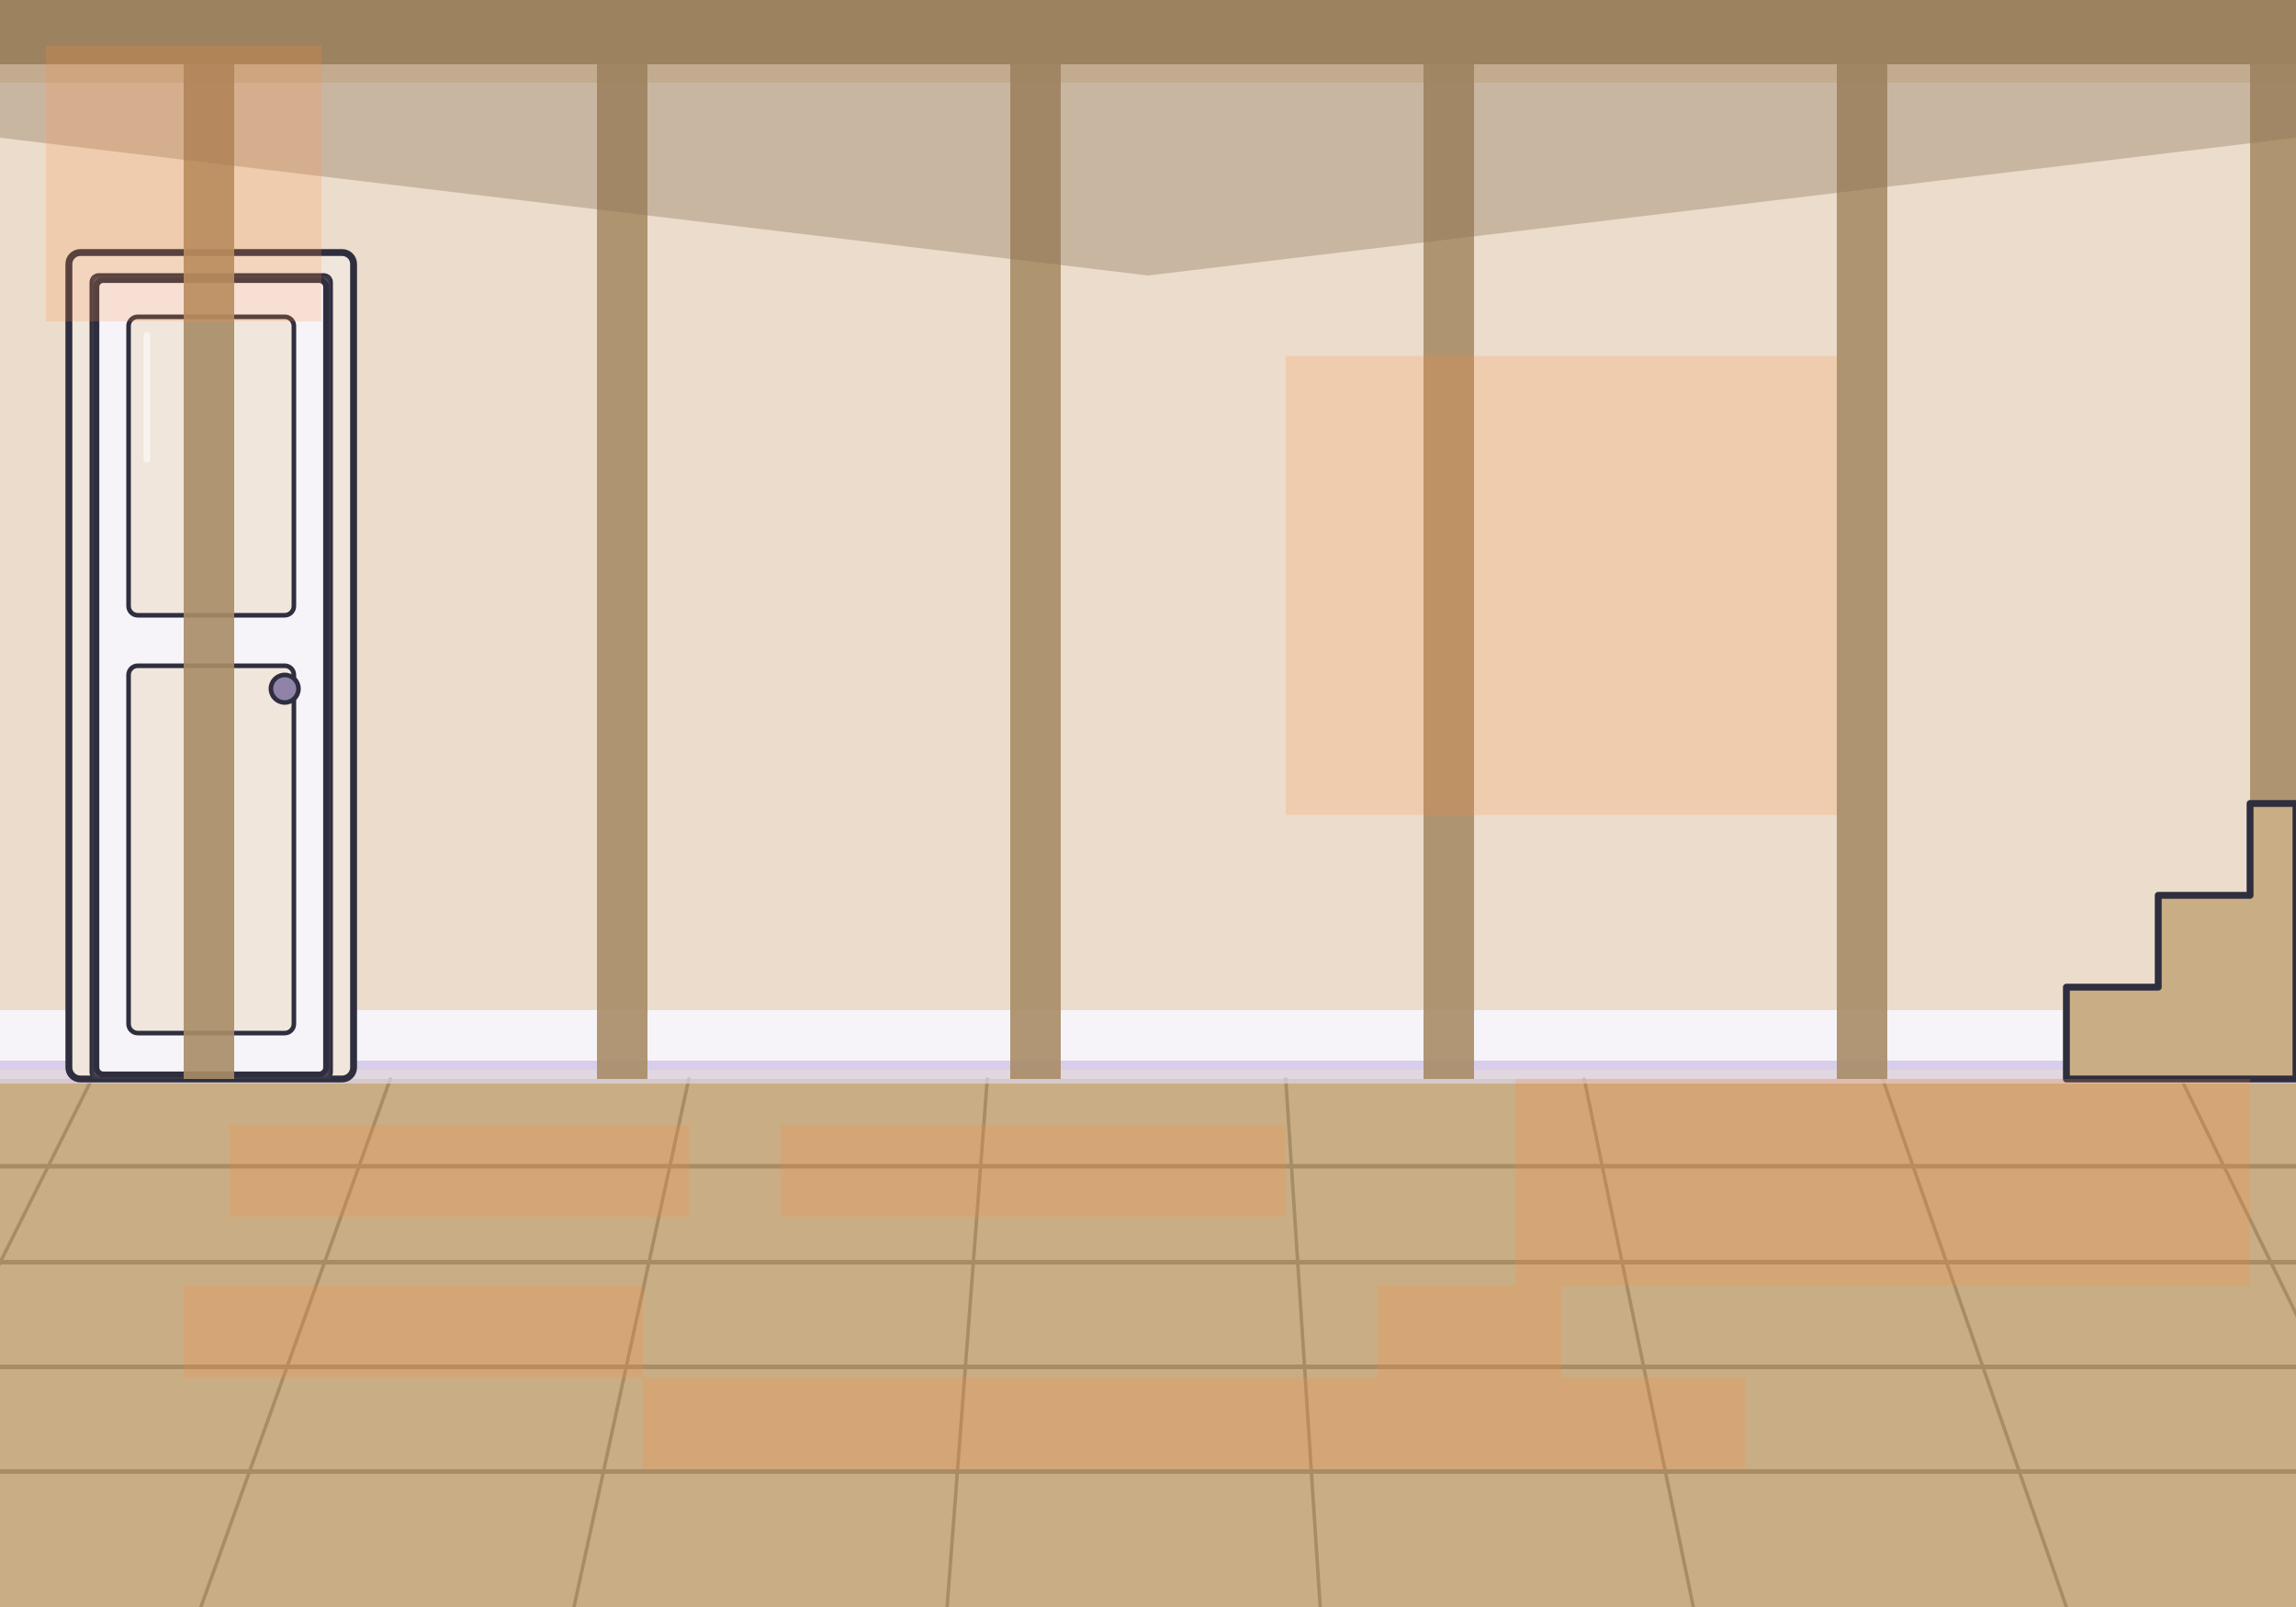
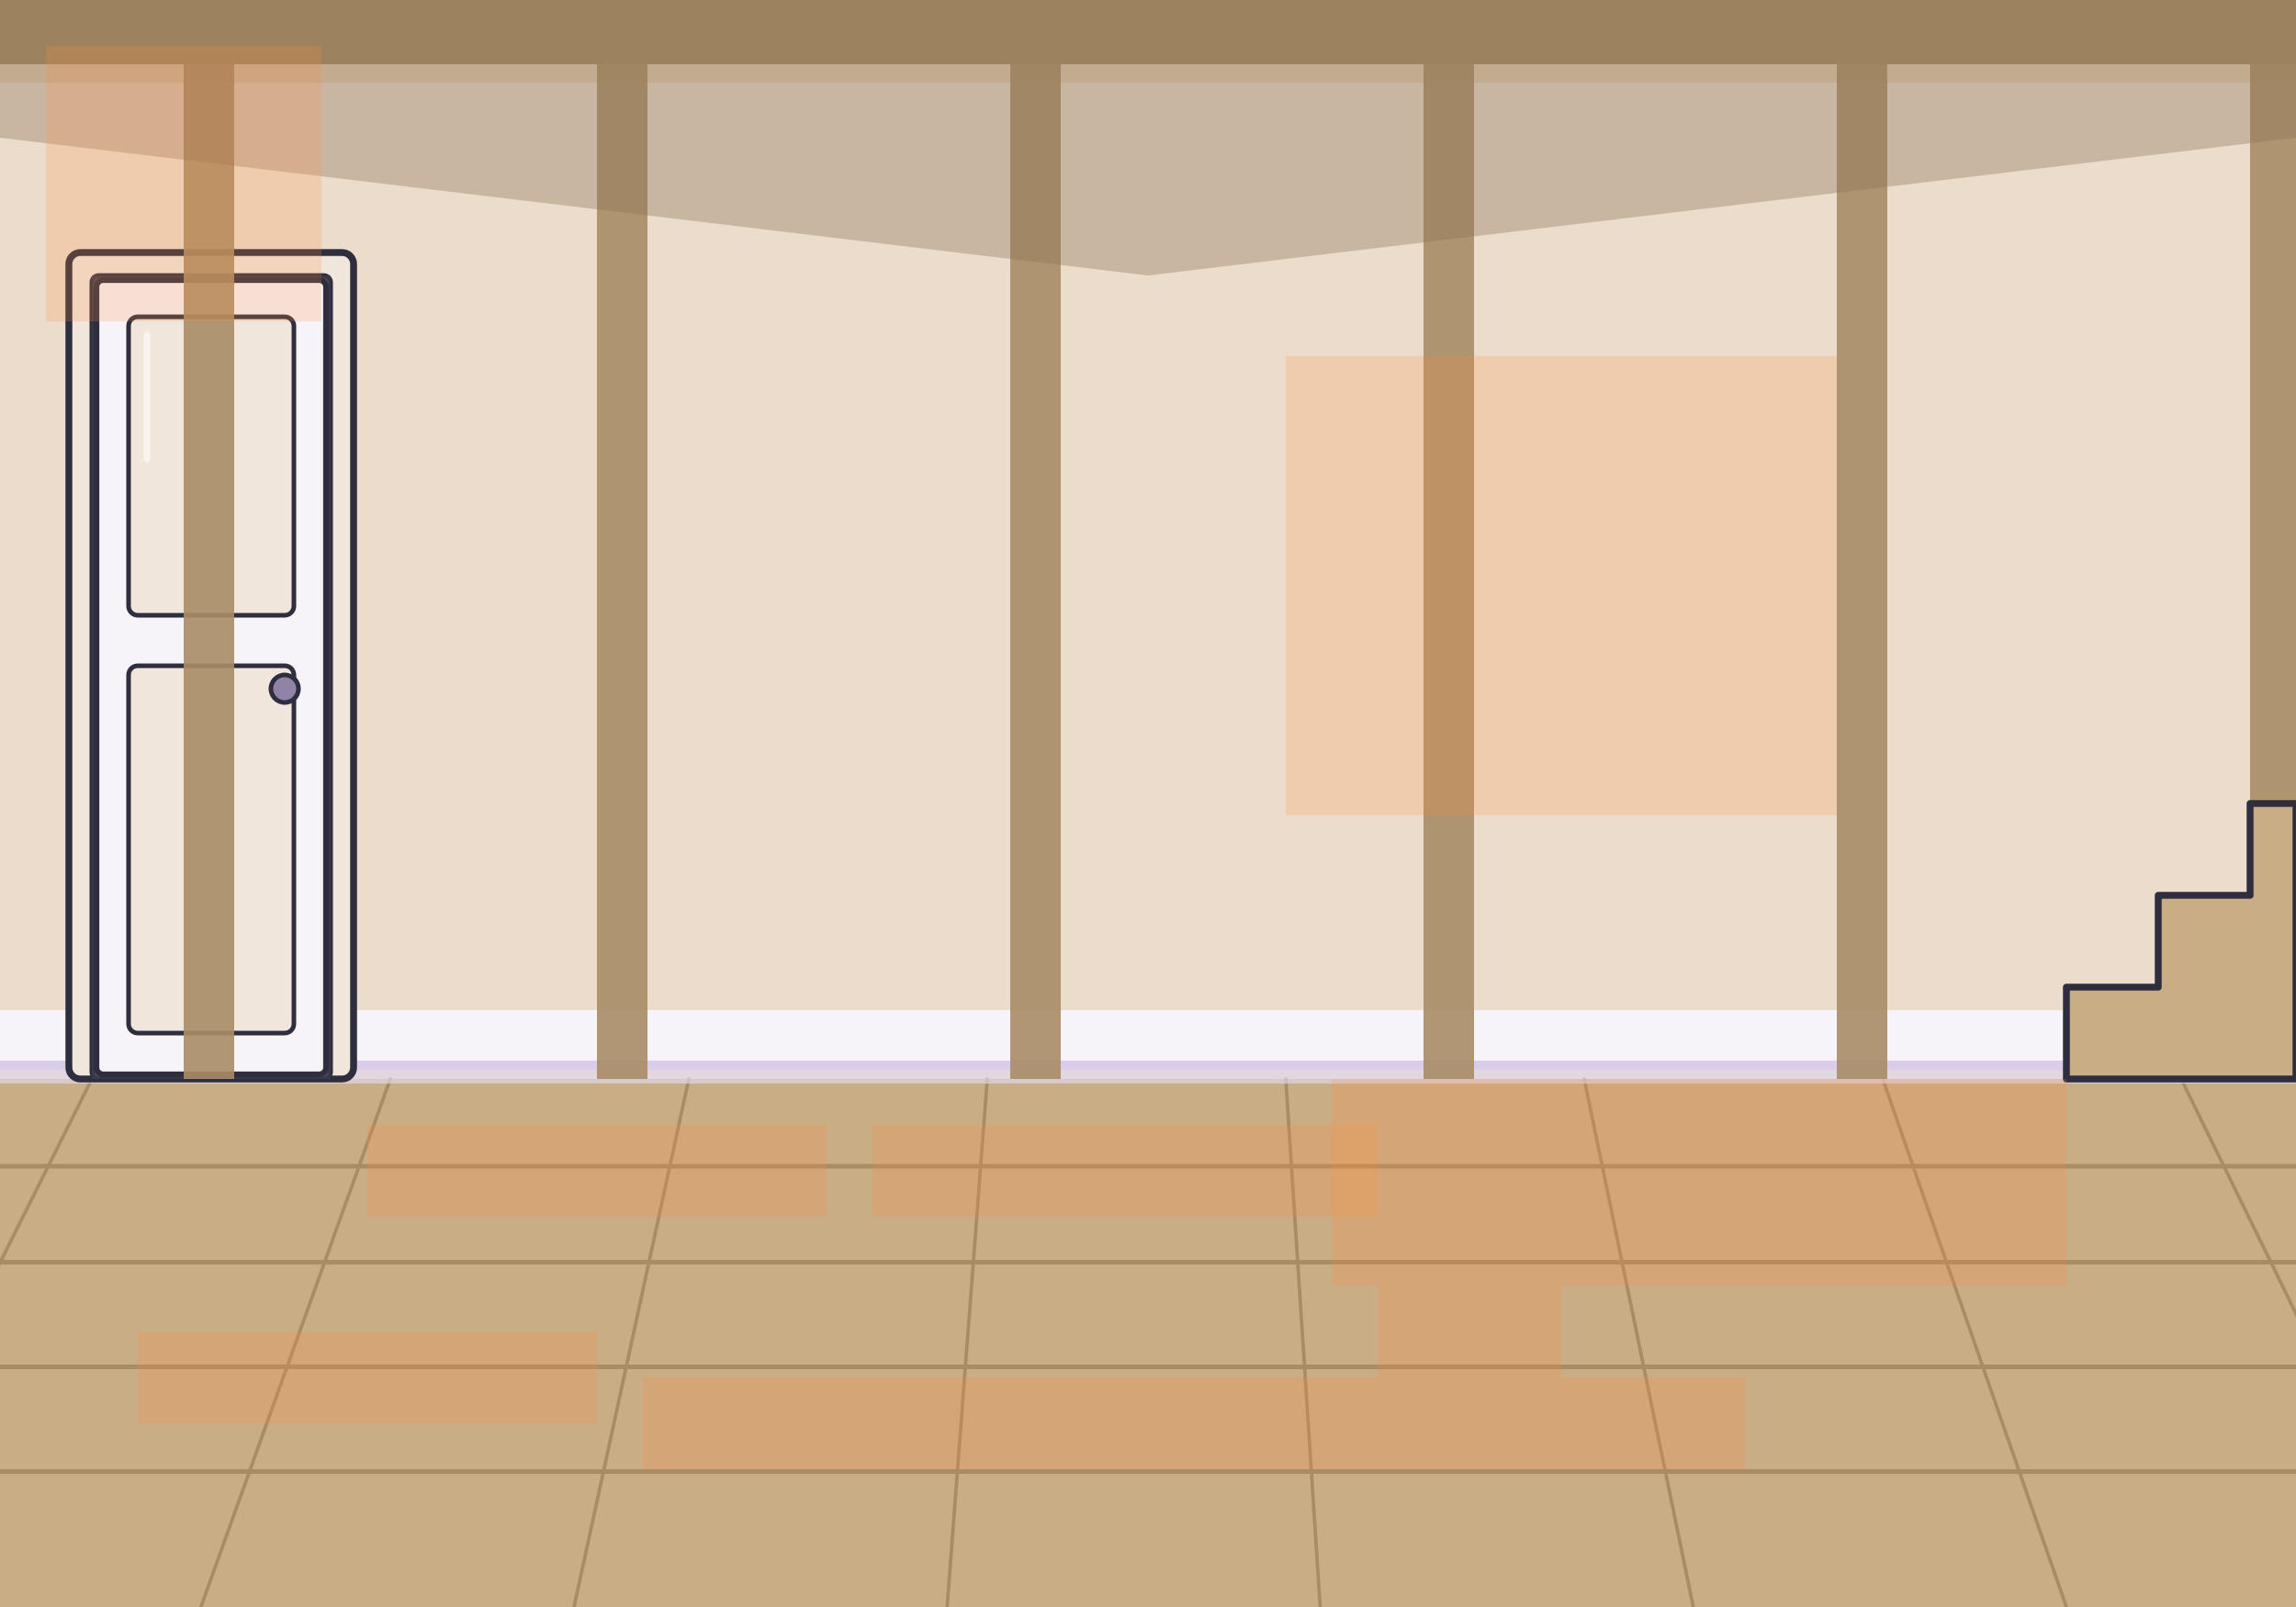
<svg xmlns="http://www.w3.org/2000/svg" viewBox="0 0 1000 700" width="1000" height="700">
  <g id="stěna">
    <rect x="0" y="0" width="1000" height="470" fill="#EBDCCB" stroke="none" />
    <rect x="0" y="0" width="1000" height="36" fill="#D8BF9A" stroke="none" opacity="0.6" />
  </g>
  <g id="podlaha">
    <rect x="0" y="470" width="1000" height="230" fill="#C9AD84" stroke="none" />
    <path d="M 0 508 L 1000 508" stroke="#A88C66" stroke-width="2" stroke-linejoin="round" stroke-linecap="round" />
    <path d="M 0 549.8 L 1000 549.8" stroke="#A88C66" stroke-width="2" stroke-linejoin="round" stroke-linecap="round" />
    <path d="M 0 595.4 L 1000 595.4" stroke="#A88C66" stroke-width="2" stroke-linejoin="round" stroke-linecap="round" />
    <path d="M 0 641 L 1000 641" stroke="#A88C66" stroke-width="2" stroke-linejoin="round" stroke-linecap="round" />
    <path d="M 40 470 L -75 700" stroke="#A88C66" stroke-width="1.5" stroke-linejoin="round" stroke-linecap="round" />
    <path d="M 170 470 L 87.5 700" stroke="#A88C66" stroke-width="1.5" stroke-linejoin="round" stroke-linecap="round" />
    <path d="M 300 470 L 250 700" stroke="#A88C66" stroke-width="1.5" stroke-linejoin="round" stroke-linecap="round" />
    <path d="M 430 470 L 412.5 700" stroke="#A88C66" stroke-width="1.5" stroke-linejoin="round" stroke-linecap="round" />
    <path d="M 560 470 L 575 700" stroke="#A88C66" stroke-width="1.5" stroke-linejoin="round" stroke-linecap="round" />
    <path d="M 690 470 L 737.5 700" stroke="#A88C66" stroke-width="1.5" stroke-linejoin="round" stroke-linecap="round" />
    <path d="M 820 470 L 900 700" stroke="#A88C66" stroke-width="1.5" stroke-linejoin="round" stroke-linecap="round" />
    <path d="M 950 470 L 1062.5 700" stroke="#A88C66" stroke-width="1.5" stroke-linejoin="round" stroke-linecap="round" />
    <path d="M 1080 470 L 1225 700" stroke="#A88C66" stroke-width="1.5" stroke-linejoin="round" stroke-linecap="round" />
  </g>
  <g id="lišta">
    <rect x="0" y="440" width="1000" height="26" fill="#F6F4F9" stroke="none" />
    <rect x="0" y="462" width="1000" height="4" fill="#D9CDEB" stroke="none" />
    <rect x="0" y="466" width="1000" height="6" fill="#DCD4E8" stroke="none" opacity="0.7" />
  </g>
  <g id="rám levý">
    <rect x="30" y="110" width="124" height="360" rx="5" fill="#F0E6DC" stroke="#2F2E3F" stroke-width="3" stroke-linejoin="round" stroke-linecap="round" />
    <rect x="40" y="120" width="104" height="350" rx="3" fill="#D8C7C0" stroke="#2F2E3F" stroke-width="2" stroke-linejoin="round" stroke-linecap="round" />
    <rect x="40" y="120" width="104" height="350" fill="#3B3A4A" stroke="none" opacity="0.85" />
  </g>
  <g id="křídlo levé">
    <rect x="42" y="122" width="100" height="346" rx="3" fill="#F6F4F9" stroke="#2F2E3F" stroke-width="2.5" stroke-linejoin="round" stroke-linecap="round" />
    <rect x="56" y="138" width="72" height="130" rx="4" fill="#F0E6DC" stroke="#2F2E3F" stroke-width="2" stroke-linejoin="round" stroke-linecap="round" />
    <rect x="56" y="290" width="72" height="160" rx="4" fill="#F0E6DC" stroke="#2F2E3F" stroke-width="2" stroke-linejoin="round" stroke-linecap="round" />
    <circle cx="124" cy="300" r="6" fill="#8F84A8" stroke="#2F2E3F" stroke-width="2" stroke-linejoin="round" stroke-linecap="round" />
    <path d="M 64 146 L 64 200" fill="none" stroke="#FFFFFF" stroke-width="3" stroke-linejoin="round" stroke-linecap="round" opacity="0.5" />
  </g>
  <g id="trámy">
    <rect x="0" y="0" width="1000" height="28" fill="#A88C66" stroke="none" />
    <rect x="80" y="0" width="22" height="470" fill="#A88C66" stroke="none" opacity="0.9" />
    <rect x="260" y="0" width="22" height="470" fill="#A88C66" stroke="none" opacity="0.9" />
    <rect x="440" y="0" width="22" height="470" fill="#A88C66" stroke="none" opacity="0.9" />
    <rect x="620" y="0" width="22" height="470" fill="#A88C66" stroke="none" opacity="0.9" />
    <rect x="800" y="0" width="22" height="470" fill="#A88C66" stroke="none" opacity="0.9" />
    <rect x="980" y="0" width="22" height="470" fill="#A88C66" stroke="none" opacity="0.9" />
    <path d="M 0 0 L 1000 0 L 1000 60 L 500 120 L 0 60 Z" fill="#8A7052" stroke="none" opacity="0.35" />
  </g>
  <g id="schodiště">
    <path d="M 1000 470 L 900 470 L 900 430 L 940 430 L 940 390 L 980 390 L 980 350 L 1000 350 Z" fill="#C9AD84" stroke="#2F2E3F" stroke-width="3" stroke-linejoin="round" stroke-linecap="round" />
  </g>
-   <rect id="@slot krabice" x="660" y="470" width="320" height="90" fill="#FF8C3D" opacity="0.2" />
-   <rect id="@slot křeslo" x="80" y="560" width="200" height="40" fill="#FF8C3D" opacity="0.2" />
-   <rect id="@slot truhla" x="340" y="490" width="220" height="40" fill="#FF8C3D" opacity="0.2" />
-   <rect id="@slot kufr" x="100" y="490" width="200" height="40" fill="#FF8C3D" opacity="0.2" />
+   <rect id="@slot krabice" x="580" y="470" width="320" height="90" fill="#FF8C3D" opacity="0.2" />
+   <rect id="@slot křeslo" x="60" y="580" width="200" height="40" fill="#FF8C3D" opacity="0.2" />
+   <rect id="@slot truhla" x="380" y="490" width="220" height="40" fill="#FF8C3D" opacity="0.2" />
+   <rect id="@slot kufr" x="160" y="490" width="200" height="40" fill="#FF8C3D" opacity="0.2" />
  <rect id="@slot střešní okno" x="560" y="155" width="240" height="200" fill="#FF8C3D" opacity="0.2" />
  <rect id="@slot lampa" x="600" y="560" width="80" height="40" fill="#FF8C3D" opacity="0.2" />
  <rect id="@slot koberec" x="280" y="600" width="480" height="40" fill="#FF8C3D" opacity="0.2" />
  <rect id="@slot pavučina" x="20" y="20" width="120" height="120" fill="#FF8C3D" opacity="0.2" />
</svg>
